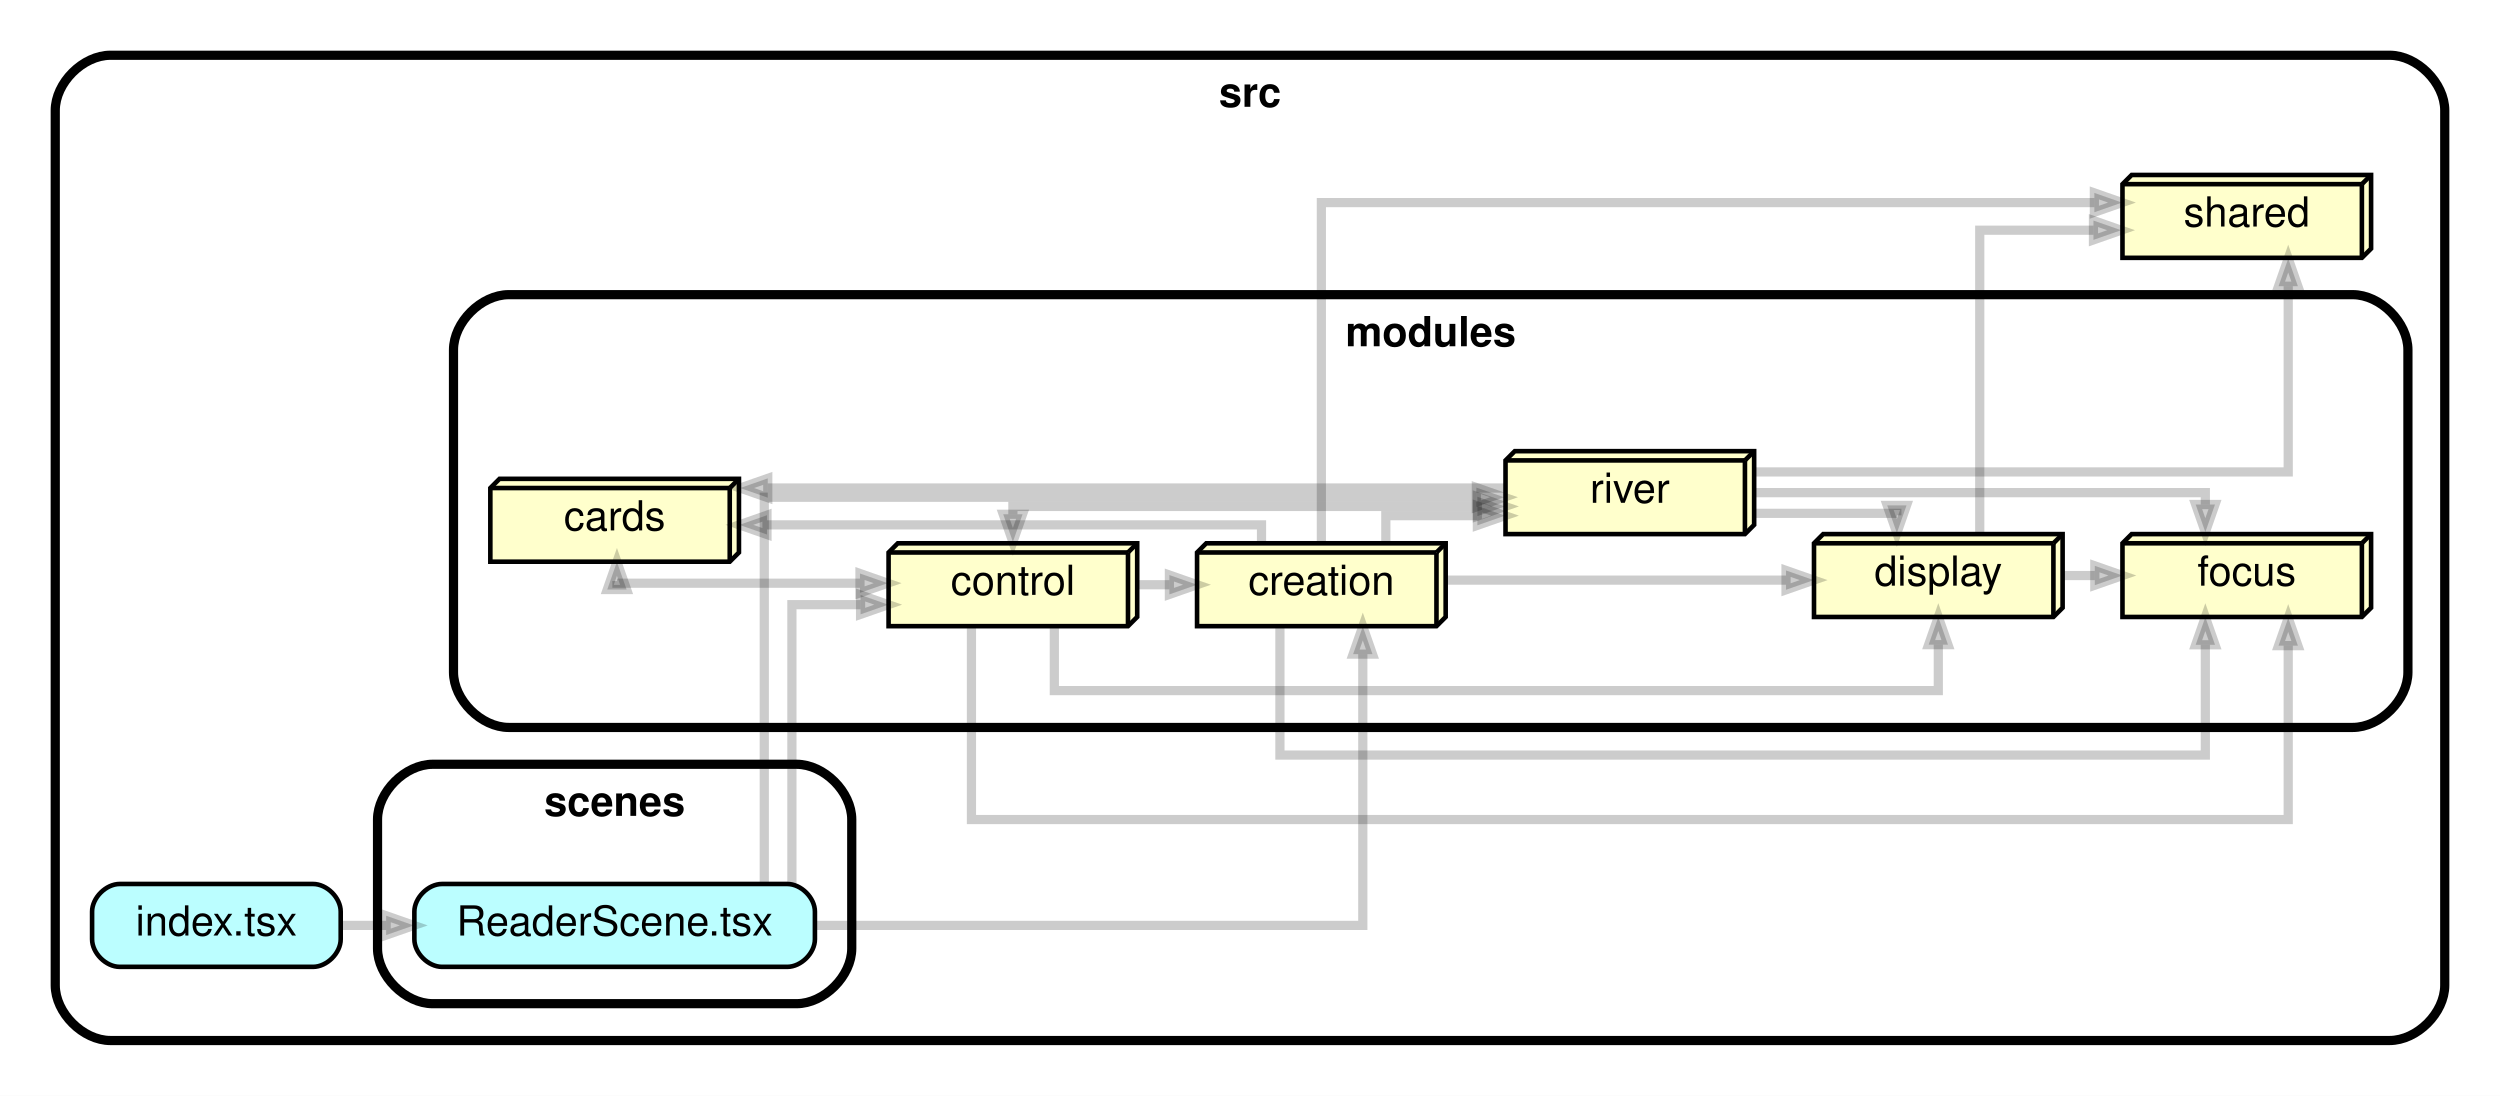
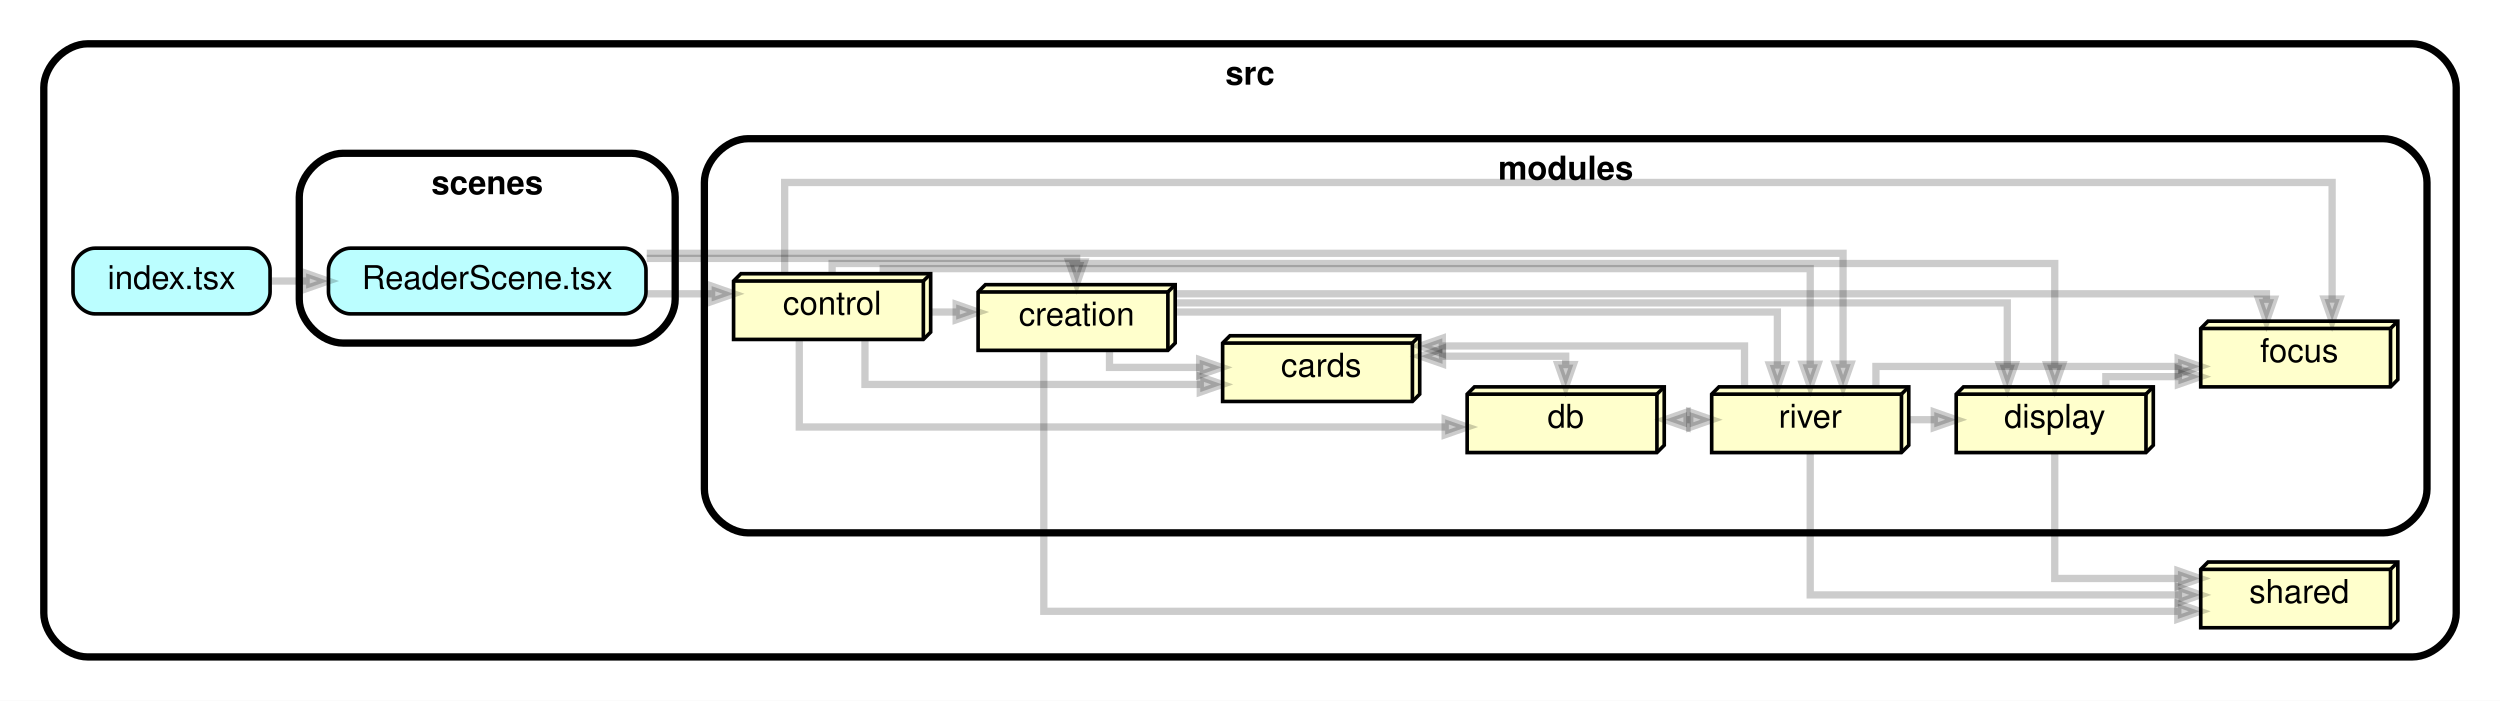
- <svg xmlns="http://www.w3.org/2000/svg" xmlns:xlink="http://www.w3.org/1999/xlink" width="543pt" height="238pt" viewBox="0.00 0.00 543.00 238.00">
-   <g id="graph0" class="graph" transform="scale(1 1) rotate(0) translate(4 234)">
-     <polygon fill="#ffffff" stroke="transparent" points="-4,4 -4,-234 539,-234 539,4 -4,4" />
+ <svg xmlns="http://www.w3.org/2000/svg" xmlns:xlink="http://www.w3.org/1999/xlink" width="685pt" height="192pt" viewBox="0.00 0.00 685.00 192.00">
+   <g id="graph0" class="graph" transform="scale(1 1) rotate(0) translate(4 188)">
+     <polygon fill="#ffffff" stroke="transparent" points="-4,4 -4,-188 681,-188 681,4 -4,4" />
    <g id="clust1" class="cluster">
-       <path fill="#ffffff" stroke="#000000" stroke-width="2" d="M20,-8C20,-8 515,-8 515,-8 521,-8 527,-14 527,-20 527,-20 527,-210 527,-210 527,-216 521,-222 515,-222 515,-222 20,-222 20,-222 14,-222 8,-216 8,-210 8,-210 8,-20 8,-20 8,-14 14,-8 20,-8" />
-       <text text-anchor="middle" x="267.5" y="-210.8" font-family="Helvetica,sans-Serif" font-weight="bold" font-size="9.00" fill="#000000">src</text>
+       <path fill="#ffffff" stroke="#000000" stroke-width="2" d="M20,-8C20,-8 657,-8 657,-8 663,-8 669,-14 669,-20 669,-20 669,-164 669,-164 669,-170 663,-176 657,-176 657,-176 20,-176 20,-176 14,-176 8,-170 8,-164 8,-164 8,-20 8,-20 8,-14 14,-8 20,-8" />
+       <text text-anchor="middle" x="338.5" y="-164.8" font-family="Helvetica,sans-Serif" font-weight="bold" font-size="9.00" fill="#000000">src</text>
    </g>
    <g id="clust2" class="cluster">
-       <path fill="#ffffff" stroke="#000000" stroke-width="2" d="M106.5,-76C106.5,-76 507,-76 507,-76 513,-76 519,-82 519,-88 519,-88 519,-158 519,-158 519,-164 513,-170 507,-170 507,-170 106.5,-170 106.5,-170 100.5,-170 94.5,-164 94.5,-158 94.5,-158 94.5,-88 94.5,-88 94.5,-82 100.5,-76 106.5,-76" />
-       <text text-anchor="middle" x="306.75" y="-158.8" font-family="Helvetica,sans-Serif" font-weight="bold" font-size="9.00" fill="#000000">modules</text>
+       <path fill="#ffffff" stroke="#000000" stroke-width="2" d="M201,-42C201,-42 649,-42 649,-42 655,-42 661,-48 661,-54 661,-54 661,-138 661,-138 661,-144 655,-150 649,-150 649,-150 201,-150 201,-150 195,-150 189,-144 189,-138 189,-138 189,-54 189,-54 189,-48 195,-42 201,-42" />
+       <text text-anchor="middle" x="425" y="-138.8" font-family="Helvetica,sans-Serif" font-weight="bold" font-size="9.00" fill="#000000">modules</text>
    </g>
    <g id="clust3" class="cluster">
-       <path fill="#ffffff" stroke="#000000" stroke-width="2" d="M90,-16C90,-16 169,-16 169,-16 175,-16 181,-22 181,-28 181,-28 181,-56 181,-56 181,-62 175,-68 169,-68 169,-68 90,-68 90,-68 84,-68 78,-62 78,-56 78,-56 78,-28 78,-28 78,-22 84,-16 90,-16" />
-       <text text-anchor="middle" x="129.5" y="-56.8" font-family="Helvetica,sans-Serif" font-weight="bold" font-size="9.00" fill="#000000">scenes</text>
+       <path fill="#ffffff" stroke="#000000" stroke-width="2" d="M90,-94C90,-94 169,-94 169,-94 175,-94 181,-100 181,-106 181,-106 181,-134 181,-134 181,-140 175,-146 169,-146 169,-146 90,-146 90,-146 84,-146 78,-140 78,-134 78,-134 78,-106 78,-106 78,-100 84,-94 90,-94" />
+       <text text-anchor="middle" x="129.5" y="-134.8" font-family="Helvetica,sans-Serif" font-weight="bold" font-size="9.00" fill="#000000">scenes</text>
    </g>
    <g id="node1" class="node">
      <g id="a_node1">
        <a xlink:href="src/index.tsx" xlink:title="index.tsx">
-           <path fill="#bbfeff" stroke="#000000" d="M64,-42C64,-42 22,-42 22,-42 19,-42 16,-39 16,-36 16,-36 16,-30 16,-30 16,-27 19,-24 22,-24 22,-24 64,-24 64,-24 67,-24 70,-27 70,-30 70,-30 70,-36 70,-36 70,-39 67,-42 64,-42" />
-           <text text-anchor="middle" x="43" y="-30.8" font-family="Helvetica,sans-Serif" font-size="9.00" fill="#000000">index.tsx</text>
+           <path fill="#bbfeff" stroke="#000000" d="M64,-120C64,-120 22,-120 22,-120 19,-120 16,-117 16,-114 16,-114 16,-108 16,-108 16,-105 19,-102 22,-102 22,-102 64,-102 64,-102 67,-102 70,-105 70,-108 70,-108 70,-114 70,-114 70,-117 67,-120 64,-120" />
+           <text text-anchor="middle" x="43" y="-108.8" font-family="Helvetica,sans-Serif" font-size="9.00" fill="#000000">index.tsx</text>
        </a>
      </g>
    </g>
    <g id="node2" class="node">
      <g id="a_node2">
        <a xlink:href="src/scenes/ReaderScene.tsx" xlink:title="ReaderScene.tsx">
-           <path fill="#bbfeff" stroke="#000000" d="M167,-42C167,-42 92,-42 92,-42 89,-42 86,-39 86,-36 86,-36 86,-30 86,-30 86,-27 89,-24 92,-24 92,-24 167,-24 167,-24 170,-24 173,-27 173,-30 173,-30 173,-36 173,-36 173,-39 170,-42 167,-42" />
-           <text text-anchor="middle" x="129.5" y="-30.8" font-family="Helvetica,sans-Serif" font-size="9.00" fill="#000000">ReaderScene.tsx</text>
+           <path fill="#bbfeff" stroke="#000000" d="M167,-120C167,-120 92,-120 92,-120 89,-120 86,-117 86,-114 86,-114 86,-108 86,-108 86,-105 89,-102 92,-102 92,-102 167,-102 167,-102 170,-102 173,-105 173,-108 173,-108 173,-114 173,-114 173,-117 170,-120 167,-120" />
+           <text text-anchor="middle" x="129.5" y="-108.8" font-family="Helvetica,sans-Serif" font-size="9.00" fill="#000000">ReaderScene.tsx</text>
        </a>
      </g>
    </g>
    <g id="edge1" class="edge">
-       <path fill="none" stroke="#000000" stroke-width="2" stroke-opacity="0.2" d="M70.369,-33C70.369,-33 79.87,-33 79.87,-33" />
-       <polygon fill="#000000" fill-opacity="0.2" stroke="#000000" stroke-width="2" stroke-opacity="0.2" points="79.87,-35.1 85.87,-33 79.87,-30.9 79.87,-35.1" />
-     </g>
-     <g id="node4" class="node">
-       <g id="a_node4">
+       <path fill="none" stroke="#000000" stroke-width="2" stroke-opacity="0.2" d="M70.369,-111C70.369,-111 79.87,-111 79.87,-111" />
+       <polygon fill="#000000" fill-opacity="0.2" stroke="#000000" stroke-width="2" stroke-opacity="0.2" points="79.87,-113.1 85.87,-111 79.87,-108.9 79.87,-113.1" />
+     </g>
+     <g id="node5" class="node">
+       <g id="a_node5">
        <a xlink:href="src/modules/control" xlink:title="control">
-           <polygon fill="#ffffcc" stroke="#000000" points="243,-116 191,-116 189,-114 189,-98 241,-98 243,-100 243,-116" />
-           <polyline fill="none" stroke="#000000" points="241,-114 189,-114 " />
-           <polyline fill="none" stroke="#000000" points="241,-114 241,-98 " />
-           <polyline fill="none" stroke="#000000" points="241,-114 243,-116 " />
-           <text text-anchor="middle" x="216" y="-104.8" font-family="Helvetica,sans-Serif" font-size="9.00" fill="#000000">control</text>
-         </a>
-       </g>
-     </g>
-     <g id="edge20" class="edge">
-       <path fill="none" stroke="#000000" stroke-width="2" stroke-opacity="0.2" d="M168,-42.108C168,-60.992 168,-102.667 168,-102.667 168,-102.667 182.914,-102.667 182.914,-102.667" />
-       <polygon fill="#000000" fill-opacity="0.2" stroke="#000000" stroke-width="2" stroke-opacity="0.2" points="182.914,-104.767 188.914,-102.667 182.914,-100.567 182.914,-104.767" />
-     </g>
-     <g id="node6" class="node">
-       <g id="a_node6">
-         <a xlink:href="src/modules/river" xlink:title="river">
-           <polygon fill="#ffffcc" stroke="#000000" points="377,-136 325,-136 323,-134 323,-118 375,-118 377,-120 377,-136" />
-           <polyline fill="none" stroke="#000000" points="375,-134 323,-134 " />
-           <polyline fill="none" stroke="#000000" points="375,-134 375,-118 " />
-           <polyline fill="none" stroke="#000000" points="375,-134 377,-136 " />
-           <text text-anchor="middle" x="350" y="-124.8" font-family="Helvetica,sans-Serif" font-size="9.00" fill="#000000">river</text>
-         </a>
-       </g>
-     </g>
-     <g id="edge22" class="edge">
-       <path fill="none" stroke="#000000" stroke-width="2" stroke-opacity="0.2" d="M162,-42.257C162,-65.781 162,-126 162,-126 162,-126 316.663,-126 316.663,-126" />
-       <polygon fill="#000000" fill-opacity="0.2" stroke="#000000" stroke-width="2" stroke-opacity="0.2" points="316.663,-128.1 322.663,-126 316.663,-123.9 316.663,-128.1" />
+           <polygon fill="#ffffcc" stroke="#000000" points="251,-113 199,-113 197,-111 197,-95 249,-95 251,-97 251,-113" />
+           <polyline fill="none" stroke="#000000" points="249,-111 197,-111 " />
+           <polyline fill="none" stroke="#000000" points="249,-111 249,-95 " />
+           <polyline fill="none" stroke="#000000" points="249,-111 251,-113 " />
+           <text text-anchor="middle" x="224" y="-101.8" font-family="Helvetica,sans-Serif" font-size="9.00" fill="#000000">control</text>
+         </a>
+       </g>
+     </g>
+     <g id="edge23" class="edge">
+       <path fill="none" stroke="#000000" stroke-width="2" stroke-opacity="0.2" d="M173.154,-107.5C173.154,-107.5 190.987,-107.5 190.987,-107.5" />
+       <polygon fill="#000000" fill-opacity="0.2" stroke="#000000" stroke-width="2" stroke-opacity="0.2" points="190.987,-109.6 196.987,-107.5 190.987,-105.4 190.987,-109.6" />
    </g>
    <g id="node7" class="node">
      <g id="a_node7">
+         <a xlink:href="src/modules/river" xlink:title="river">
+           <polygon fill="#ffffcc" stroke="#000000" points="519,-82 467,-82 465,-80 465,-64 517,-64 519,-66 519,-82" />
+           <polyline fill="none" stroke="#000000" points="517,-80 465,-80 " />
+           <polyline fill="none" stroke="#000000" points="517,-80 517,-64 " />
+           <polyline fill="none" stroke="#000000" points="517,-80 519,-82 " />
+           <text text-anchor="middle" x="492" y="-70.8" font-family="Helvetica,sans-Serif" font-size="9.00" fill="#000000">river</text>
+         </a>
+       </g>
+     </g>
+     <g id="edge25" class="edge">
+       <path fill="none" stroke="#000000" stroke-width="2" stroke-opacity="0.2" d="M173.208,-118.6C271.411,-118.6 501,-118.6 501,-118.6 501,-118.6 501,-88.228 501,-88.228" />
+       <polygon fill="#000000" fill-opacity="0.2" stroke="#000000" stroke-width="2" stroke-opacity="0.2" points="503.1,-88.228 501,-82.228 498.9,-88.228 503.1,-88.228" />
+     </g>
+     <g id="node8" class="node">
+       <g id="a_node8">
        <a xlink:href="src/modules/creation" xlink:title="creation">
-           <polygon fill="#ffffcc" stroke="#000000" points="310,-116 258,-116 256,-114 256,-98 308,-98 310,-100 310,-116" />
-           <polyline fill="none" stroke="#000000" points="308,-114 256,-114 " />
-           <polyline fill="none" stroke="#000000" points="308,-114 308,-98 " />
-           <polyline fill="none" stroke="#000000" points="308,-114 310,-116 " />
-           <text text-anchor="middle" x="283" y="-104.8" font-family="Helvetica,sans-Serif" font-size="9.00" fill="#000000">creation</text>
-         </a>
-       </g>
-     </g>
-     <g id="edge21" class="edge">
-       <path fill="none" stroke="#000000" stroke-width="2" stroke-opacity="0.2" d="M173.047,-33C221.181,-33 292,-33 292,-33 292,-33 292,-91.926 292,-91.926" />
-       <polygon fill="#000000" fill-opacity="0.2" stroke="#000000" stroke-width="2" stroke-opacity="0.2" points="289.9,-91.926 292,-97.926 294.1,-91.926 289.9,-91.926" />
+           <polygon fill="#ffffcc" stroke="#000000" points="318,-110 266,-110 264,-108 264,-92 316,-92 318,-94 318,-110" />
+           <polyline fill="none" stroke="#000000" points="316,-108 264,-108 " />
+           <polyline fill="none" stroke="#000000" points="316,-108 316,-92 " />
+           <polyline fill="none" stroke="#000000" points="316,-108 318,-110 " />
+           <text text-anchor="middle" x="291" y="-98.8" font-family="Helvetica,sans-Serif" font-size="9.00" fill="#000000">creation</text>
+         </a>
+       </g>
+     </g>
+     <g id="edge24" class="edge">
+       <path fill="none" stroke="#000000" stroke-width="2" stroke-opacity="0.2" d="M173.204,-117.2C221.033,-117.2 291,-117.2 291,-117.2 291,-117.2 291,-116.236 291,-116.236" />
+       <polygon fill="#000000" fill-opacity="0.2" stroke="#000000" stroke-width="2" stroke-opacity="0.2" points="293.1,-116.236 291,-110.236 288.9,-116.236 293.1,-116.236" />
    </g>
    <g id="node3" class="node">
      <g id="a_node3">
        <a xlink:href="src/modules/cards" xlink:title="cards">
-           <polygon fill="#ffffcc" stroke="#000000" points="156.5,-130 104.5,-130 102.5,-128 102.5,-112 154.5,-112 156.5,-114 156.5,-130" />
-           <polyline fill="none" stroke="#000000" points="154.5,-128 102.5,-128 " />
-           <polyline fill="none" stroke="#000000" points="154.5,-128 154.5,-112 " />
-           <polyline fill="none" stroke="#000000" points="154.5,-128 156.5,-130 " />
-           <text text-anchor="middle" x="129.5" y="-118.8" font-family="Helvetica,sans-Serif" font-size="9.00" fill="#000000">cards</text>
+           <polygon fill="#ffffcc" stroke="#000000" points="385,-96 333,-96 331,-94 331,-78 383,-78 385,-80 385,-96" />
+           <polyline fill="none" stroke="#000000" points="383,-94 331,-94 " />
+           <polyline fill="none" stroke="#000000" points="383,-94 383,-78 " />
+           <polyline fill="none" stroke="#000000" points="383,-94 385,-96 " />
+           <text text-anchor="middle" x="358" y="-84.8" font-family="Helvetica,sans-Serif" font-size="9.00" fill="#000000">cards</text>
+         </a>
+       </g>
+     </g>
+     <g id="node4" class="node">
+       <g id="a_node4">
+         <a xlink:href="src/modules/db" xlink:title="db">
+           <polygon fill="#ffffcc" stroke="#000000" points="452,-82 400,-82 398,-80 398,-64 450,-64 452,-66 452,-82" />
+           <polyline fill="none" stroke="#000000" points="450,-80 398,-80 " />
+           <polyline fill="none" stroke="#000000" points="450,-80 450,-64 " />
+           <polyline fill="none" stroke="#000000" points="450,-80 452,-82 " />
+           <text text-anchor="middle" x="425" y="-70.8" font-family="Helvetica,sans-Serif" font-size="9.00" fill="#000000">db</text>
        </a>
      </g>
    </g>
    <g id="edge2" class="edge">
-       <path fill="none" stroke="#000000" stroke-width="2" stroke-opacity="0.2" d="M130,-107.796C130,-107.796 130,-107.333 130,-107.333 130,-107.333 182.789,-107.333 182.789,-107.333" />
-       <polygon fill="#000000" fill-opacity="0.2" stroke="#000000" stroke-width="2" stroke-opacity="0.2" points="127.9,-105.96 130,-111.96 132.1,-105.96 127.9,-105.96" />
-       <polygon fill="#000000" fill-opacity="0.2" stroke="#000000" stroke-width="2" stroke-opacity="0.2" points="182.789,-109.433 188.789,-107.333 182.789,-105.233 182.789,-109.433" />
-     </g>
-     <g id="node5" class="node">
-       <g id="a_node5">
+       <path fill="none" stroke="#000000" stroke-width="2" stroke-opacity="0.2" d="M391.252,-90.4C391.252,-90.4 425,-90.4 425,-90.4 425,-90.4 425,-88.108 425,-88.108" />
+       <polygon fill="#000000" fill-opacity="0.2" stroke="#000000" stroke-width="2" stroke-opacity="0.2" points="391.252,-88.3 385.252,-90.4 391.251,-92.5 391.252,-88.3" />
+       <polygon fill="#000000" fill-opacity="0.2" stroke="#000000" stroke-width="2" stroke-opacity="0.2" points="427.1,-88.108 425,-82.108 422.9,-88.108 427.1,-88.108" />
+     </g>
+     <g id="edge15" class="edge">
+       <path fill="none" stroke="#000000" stroke-width="2" stroke-opacity="0.2" d="M458.252,-73C458.252,-73 458.99,-73 458.99,-73" />
+       <polygon fill="#000000" fill-opacity="0.2" stroke="#000000" stroke-width="2" stroke-opacity="0.2" points="458.99,-75.1 464.99,-73 458.99,-70.9 458.99,-75.1" />
+       <polygon fill="#000000" fill-opacity="0.2" stroke="#000000" stroke-width="2" stroke-opacity="0.2" points="458.252,-70.9 452.252,-73 458.251,-75.1 458.252,-70.9" />
+     </g>
+     <g id="edge3" class="edge">
+       <path fill="none" stroke="#000000" stroke-width="2" stroke-opacity="0.2" d="M233,-94.829C233,-89.047 233,-82.667 233,-82.667 233,-82.667 324.877,-82.667 324.877,-82.667" />
+       <polygon fill="#000000" fill-opacity="0.2" stroke="#000000" stroke-width="2" stroke-opacity="0.2" points="324.877,-84.767 330.877,-82.667 324.877,-80.567 324.877,-84.767" />
+     </g>
+     <g id="edge4" class="edge">
+       <path fill="none" stroke="#000000" stroke-width="2" stroke-opacity="0.2" d="M215,-94.983C215,-85.212 215,-71 215,-71 215,-71 391.976,-71 391.976,-71" />
+       <polygon fill="#000000" fill-opacity="0.2" stroke="#000000" stroke-width="2" stroke-opacity="0.2" points="391.976,-73.1 397.976,-71 391.976,-68.9 391.976,-73.1" />
+     </g>
+     <g id="node6" class="node">
+       <g id="a_node6">
        <a xlink:href="src/modules/display" xlink:title="display">
-           <polygon fill="#ffffcc" stroke="#000000" points="444,-118 392,-118 390,-116 390,-100 442,-100 444,-102 444,-118" />
-           <polyline fill="none" stroke="#000000" points="442,-116 390,-116 " />
-           <polyline fill="none" stroke="#000000" points="442,-116 442,-100 " />
-           <polyline fill="none" stroke="#000000" points="442,-116 444,-118 " />
-           <text text-anchor="middle" x="417" y="-106.8" font-family="Helvetica,sans-Serif" font-size="9.00" fill="#000000">display</text>
-         </a>
-       </g>
-     </g>
-     <g id="edge4" class="edge">
-       <path fill="none" stroke="#000000" stroke-width="2" stroke-opacity="0.2" d="M225,-97.91C225,-91.481 225,-84 225,-84 225,-84 417,-84 417,-84 417,-84 417,-93.974 417,-93.974" />
-       <polygon fill="#000000" fill-opacity="0.2" stroke="#000000" stroke-width="2" stroke-opacity="0.2" points="414.9,-93.974 417,-99.974 419.1,-93.975 414.9,-93.974" />
+           <polygon fill="#ffffcc" stroke="#000000" points="586,-82 534,-82 532,-80 532,-64 584,-64 586,-66 586,-82" />
+           <polyline fill="none" stroke="#000000" points="584,-80 532,-80 " />
+           <polyline fill="none" stroke="#000000" points="584,-80 584,-64 " />
+           <polyline fill="none" stroke="#000000" points="584,-80 586,-82 " />
+           <text text-anchor="middle" x="559" y="-70.8" font-family="Helvetica,sans-Serif" font-size="9.00" fill="#000000">display</text>
+         </a>
+       </g>
    </g>
    <g id="edge5" class="edge">
-       <path fill="none" stroke="#000000" stroke-width="2" stroke-opacity="0.2" d="M216,-122.296C216,-122.296 216,-124 216,-124 216,-124 316.883,-124 316.883,-124" />
-       <polygon fill="#000000" fill-opacity="0.2" stroke="#000000" stroke-width="2" stroke-opacity="0.2" points="218.1,-122.296 216,-116.296 213.9,-122.296 218.1,-122.296" />
-       <polygon fill="#000000" fill-opacity="0.2" stroke="#000000" stroke-width="2" stroke-opacity="0.2" points="316.883,-126.1 322.883,-124 316.883,-121.9 316.883,-126.1" />
+       <path fill="none" stroke="#000000" stroke-width="2" stroke-opacity="0.2" d="M224,-113.063C224,-114.648 224,-115.8 224,-115.8 224,-115.8 559,-115.8 559,-115.8 559,-115.8 559,-88.077 559,-88.077" />
+       <polygon fill="#000000" fill-opacity="0.2" stroke="#000000" stroke-width="2" stroke-opacity="0.2" points="561.1,-88.077 559,-82.077 556.9,-88.077 561.1,-88.077" />
    </g>
    <g id="edge6" class="edge">
-       <path fill="none" stroke="#000000" stroke-width="2" stroke-opacity="0.2" d="M243.251,-107C243.251,-107 249.99,-107 249.99,-107" />
-       <polygon fill="#000000" fill-opacity="0.2" stroke="#000000" stroke-width="2" stroke-opacity="0.2" points="249.99,-109.1 255.99,-107 249.99,-104.9 249.99,-109.1" />
-     </g>
-     <g id="node8" class="node">
-       <g id="a_node8">
-         <a xlink:href="src/modules/focus" xlink:title="focus">
-           <polygon fill="#ffffcc" stroke="#000000" points="511,-118 459,-118 457,-116 457,-100 509,-100 511,-102 511,-118" />
-           <polyline fill="none" stroke="#000000" points="509,-116 457,-116 " />
-           <polyline fill="none" stroke="#000000" points="509,-116 509,-100 " />
-           <polyline fill="none" stroke="#000000" points="509,-116 511,-118 " />
-           <text text-anchor="middle" x="484" y="-106.8" font-family="Helvetica,sans-Serif" font-size="9.00" fill="#000000">focus</text>
-         </a>
-       </g>
+       <path fill="none" stroke="#000000" stroke-width="2" stroke-opacity="0.2" d="M238,-113.125C238,-113.902 238,-114.4 238,-114.4 238,-114.4 492,-114.4 492,-114.4 492,-114.4 492,-88.188 492,-88.188" />
+       <polygon fill="#000000" fill-opacity="0.2" stroke="#000000" stroke-width="2" stroke-opacity="0.2" points="494.1,-88.188 492,-82.188 489.9,-88.188 494.1,-88.188" />
    </g>
    <g id="edge7" class="edge">
-       <path fill="none" stroke="#000000" stroke-width="2" stroke-opacity="0.2" d="M207,-97.646C207,-82.922 207,-56 207,-56 207,-56 493,-56 493,-56 493,-56 493,-93.768 493,-93.768" />
-       <polygon fill="#000000" fill-opacity="0.2" stroke="#000000" stroke-width="2" stroke-opacity="0.2" points="490.9,-93.768 493,-99.768 495.1,-93.768 490.9,-93.768" />
-     </g>
-     <g id="edge14" class="edge">
-       <path fill="none" stroke="#000000" stroke-width="2" stroke-opacity="0.2" d="M444.252,-109C444.252,-109 450.99,-109 450.99,-109" />
-       <polygon fill="#000000" fill-opacity="0.2" stroke="#000000" stroke-width="2" stroke-opacity="0.2" points="450.99,-111.1 456.99,-109 450.99,-106.9 450.99,-111.1" />
+       <path fill="none" stroke="#000000" stroke-width="2" stroke-opacity="0.2" d="M251.251,-102.5C251.251,-102.5 257.99,-102.5 257.99,-102.5" />
+       <polygon fill="#000000" fill-opacity="0.2" stroke="#000000" stroke-width="2" stroke-opacity="0.2" points="257.99,-104.6 263.99,-102.5 257.99,-100.4 257.99,-104.6" />
    </g>
    <g id="node9" class="node">
      <g id="a_node9">
+         <a xlink:href="src/modules/focus" xlink:title="focus">
+           <polygon fill="#ffffcc" stroke="#000000" points="653,-100 601,-100 599,-98 599,-82 651,-82 653,-84 653,-100" />
+           <polyline fill="none" stroke="#000000" points="651,-98 599,-98 " />
+           <polyline fill="none" stroke="#000000" points="651,-98 651,-82 " />
+           <polyline fill="none" stroke="#000000" points="651,-98 653,-100 " />
+           <text text-anchor="middle" x="626" y="-88.8" font-family="Helvetica,sans-Serif" font-size="9.00" fill="#000000">focus</text>
+         </a>
+       </g>
+     </g>
+     <g id="edge8" class="edge">
+       <path fill="none" stroke="#000000" stroke-width="2" stroke-opacity="0.2" d="M211,-113.291C211,-123.357 211,-138 211,-138 211,-138 635,-138 635,-138 635,-138 635,-106.062 635,-106.062" />
+       <polygon fill="#000000" fill-opacity="0.2" stroke="#000000" stroke-width="2" stroke-opacity="0.2" points="637.1,-106.062 635,-100.062 632.9,-106.062 637.1,-106.062" />
+     </g>
+     <g id="edge17" class="edge">
+       <path fill="none" stroke="#000000" stroke-width="2" stroke-opacity="0.2" d="M573,-82.063C573,-83.648 573,-84.8 573,-84.8 573,-84.8 592.879,-84.8 592.879,-84.8" />
+       <polygon fill="#000000" fill-opacity="0.2" stroke="#000000" stroke-width="2" stroke-opacity="0.2" points="592.879,-86.9 598.879,-84.8 592.879,-82.7 592.879,-86.9" />
+     </g>
+     <g id="node10" class="node">
+       <g id="a_node10">
        <a xlink:href="src/shared" xlink:title="shared">
-           <polygon fill="#ffffcc" stroke="#000000" points="511,-196 459,-196 457,-194 457,-178 509,-178 511,-180 511,-196" />
-           <polyline fill="none" stroke="#000000" points="509,-194 457,-194 " />
-           <polyline fill="none" stroke="#000000" points="509,-194 509,-178 " />
-           <polyline fill="none" stroke="#000000" points="509,-194 511,-196 " />
-           <text text-anchor="middle" x="484" y="-184.8" font-family="Helvetica,sans-Serif" font-size="9.00" fill="#000000">shared</text>
-         </a>
-       </g>
+           <polygon fill="#ffffcc" stroke="#000000" points="653,-34 601,-34 599,-32 599,-16 651,-16 653,-18 653,-34" />
+           <polyline fill="none" stroke="#000000" points="651,-32 599,-32 " />
+           <polyline fill="none" stroke="#000000" points="651,-32 651,-16 " />
+           <polyline fill="none" stroke="#000000" points="651,-32 653,-34 " />
+           <text text-anchor="middle" x="626" y="-22.8" font-family="Helvetica,sans-Serif" font-size="9.00" fill="#000000">shared</text>
+         </a>
+       </g>
+     </g>
+     <g id="edge16" class="edge">
+       <path fill="none" stroke="#000000" stroke-width="2" stroke-opacity="0.2" d="M559,-63.775C559,-51.006 559,-29.5 559,-29.5 559,-29.5 592.749,-29.5 592.749,-29.5" />
+       <polygon fill="#000000" fill-opacity="0.2" stroke="#000000" stroke-width="2" stroke-opacity="0.2" points="592.749,-31.6 598.749,-29.5 592.749,-27.4 592.749,-31.6" />
+     </g>
+     <g id="edge18" class="edge">
+       <path fill="none" stroke="#000000" stroke-width="2" stroke-opacity="0.2" d="M474,-82.154C474,-87.499 474,-93.2 474,-93.2 474,-93.2 391.197,-93.2 391.197,-93.2" />
+       <polygon fill="#000000" fill-opacity="0.2" stroke="#000000" stroke-width="2" stroke-opacity="0.2" points="391.197,-91.1 385.197,-93.2 391.197,-95.3 391.197,-91.1" />
+     </g>
+     <g id="edge19" class="edge">
+       <path fill="none" stroke="#000000" stroke-width="2" stroke-opacity="0.2" d="M519.251,-73C519.251,-73 525.99,-73 525.99,-73" />
+       <polygon fill="#000000" fill-opacity="0.2" stroke="#000000" stroke-width="2" stroke-opacity="0.2" points="525.99,-75.1 531.99,-73 525.99,-70.9 525.99,-75.1" />
+     </g>
+     <g id="edge20" class="edge">
+       <path fill="none" stroke="#000000" stroke-width="2" stroke-opacity="0.2" d="M510,-82.329C510,-85.19 510,-87.6 510,-87.6 510,-87.6 592.803,-87.6 592.803,-87.6" />
+       <polygon fill="#000000" fill-opacity="0.2" stroke="#000000" stroke-width="2" stroke-opacity="0.2" points="592.803,-89.7 598.803,-87.6 592.803,-85.5 592.803,-89.7" />
+     </g>
+     <g id="edge21" class="edge">
+       <path fill="none" stroke="#000000" stroke-width="2" stroke-opacity="0.2" d="M492,-63.745C492,-49.797 492,-25 492,-25 492,-25 592.883,-25 592.883,-25" />
+       <polygon fill="#000000" fill-opacity="0.2" stroke="#000000" stroke-width="2" stroke-opacity="0.2" points="592.883,-27.1 598.883,-25 592.883,-22.9 592.883,-27.1" />
+     </g>
+     <g id="edge9" class="edge">
+       <path fill="none" stroke="#000000" stroke-width="2" stroke-opacity="0.2" d="M300,-91.96C300,-89.419 300,-87.333 300,-87.333 300,-87.333 324.698,-87.333 324.698,-87.333" />
+       <polygon fill="#000000" fill-opacity="0.2" stroke="#000000" stroke-width="2" stroke-opacity="0.2" points="324.698,-89.433 330.698,-87.333 324.698,-85.233 324.698,-89.433" />
+     </g>
+     <g id="edge10" class="edge">
+       <path fill="none" stroke="#000000" stroke-width="2" stroke-opacity="0.2" d="M318.289,-105C384.072,-105 546,-105 546,-105 546,-105 546,-88.084 546,-88.084" />
+       <polygon fill="#000000" fill-opacity="0.2" stroke="#000000" stroke-width="2" stroke-opacity="0.2" points="548.1,-88.084 546,-82.084 543.9,-88.084 548.1,-88.084" />
+     </g>
+     <g id="edge12" class="edge">
+       <path fill="none" stroke="#000000" stroke-width="2" stroke-opacity="0.2" d="M318.102,-102.5C371.027,-102.5 483,-102.5 483,-102.5 483,-102.5 483,-88.011 483,-88.011" />
+       <polygon fill="#000000" fill-opacity="0.2" stroke="#000000" stroke-width="2" stroke-opacity="0.2" points="485.1,-88.011 483,-82.011 480.9,-88.011 485.1,-88.011" />
+     </g>
+     <g id="edge11" class="edge">
+       <path fill="none" stroke="#000000" stroke-width="2" stroke-opacity="0.2" d="M318.234,-107.5C396.585,-107.5 617,-107.5 617,-107.5 617,-107.5 617,-106.022 617,-106.022" />
+       <polygon fill="#000000" fill-opacity="0.2" stroke="#000000" stroke-width="2" stroke-opacity="0.2" points="619.1,-106.022 617,-100.022 614.9,-106.022 619.1,-106.022" />
    </g>
    <g id="edge13" class="edge">
-       <path fill="none" stroke="#000000" stroke-width="2" stroke-opacity="0.2" d="M426,-118.197C426,-138.224 426,-184 426,-184 426,-184 450.698,-184 450.698,-184" />
-       <polygon fill="#000000" fill-opacity="0.2" stroke="#000000" stroke-width="2" stroke-opacity="0.2" points="450.698,-186.1 456.698,-184 450.698,-181.9 450.698,-186.1" />
-     </g>
-     <g id="edge15" class="edge">
-       <path fill="none" stroke="#000000" stroke-width="2" stroke-opacity="0.2" d="M322.962,-128C322.962,-128 162.759,-128 162.759,-128" />
-       <polygon fill="#000000" fill-opacity="0.2" stroke="#000000" stroke-width="2" stroke-opacity="0.2" points="162.759,-125.9 156.759,-128 162.759,-130.1 162.759,-125.9" />
-     </g>
-     <g id="edge16" class="edge">
-       <path fill="none" stroke="#000000" stroke-width="2" stroke-opacity="0.2" d="M377.302,-122.5C392.345,-122.5 408,-122.5 408,-122.5 408,-122.5 408,-122.073 408,-122.073" />
-       <polygon fill="#000000" fill-opacity="0.2" stroke="#000000" stroke-width="2" stroke-opacity="0.2" points="410.1,-124.228 408,-118.228 405.9,-124.229 410.1,-124.228" />
-     </g>
-     <g id="edge17" class="edge">
-       <path fill="none" stroke="#000000" stroke-width="2" stroke-opacity="0.2" d="M377.123,-127C413.887,-127 475,-127 475,-127 475,-127 475,-124.422 475,-124.422" />
-       <polygon fill="#000000" fill-opacity="0.2" stroke="#000000" stroke-width="2" stroke-opacity="0.2" points="477.1,-124.422 475,-118.422 472.9,-124.422 477.1,-124.422" />
-     </g>
-     <g id="edge18" class="edge">
-       <path fill="none" stroke="#000000" stroke-width="2" stroke-opacity="0.2" d="M377.234,-131.5C418.724,-131.5 493,-131.5 493,-131.5 493,-131.5 493,-171.835 493,-171.835" />
-       <polygon fill="#000000" fill-opacity="0.2" stroke="#000000" stroke-width="2" stroke-opacity="0.2" points="490.9,-171.835 493,-177.835 495.1,-171.835 490.9,-171.835" />
-     </g>
-     <g id="edge8" class="edge">
-       <path fill="none" stroke="#000000" stroke-width="2" stroke-opacity="0.2" d="M270,-116.17C270,-118.321 270,-120 270,-120 270,-120 162.59,-120 162.59,-120" />
-       <polygon fill="#000000" fill-opacity="0.2" stroke="#000000" stroke-width="2" stroke-opacity="0.2" points="162.59,-117.9 156.59,-120 162.59,-122.1 162.59,-117.9" />
-     </g>
-     <g id="edge9" class="edge">
-       <path fill="none" stroke="#000000" stroke-width="2" stroke-opacity="0.2" d="M310.117,-108C310.117,-108 383.923,-108 383.923,-108" />
-       <polygon fill="#000000" fill-opacity="0.2" stroke="#000000" stroke-width="2" stroke-opacity="0.2" points="383.923,-110.1 389.923,-108 383.923,-105.9 383.923,-110.1" />
-     </g>
-     <g id="edge11" class="edge">
-       <path fill="none" stroke="#000000" stroke-width="2" stroke-opacity="0.2" d="M297,-116.243C297,-119.33 297,-122 297,-122 297,-122 316.879,-122 316.879,-122" />
-       <polygon fill="#000000" fill-opacity="0.2" stroke="#000000" stroke-width="2" stroke-opacity="0.2" points="316.879,-124.1 322.879,-122 316.879,-119.9 316.879,-124.1" />
-     </g>
-     <g id="edge10" class="edge">
-       <path fill="none" stroke="#000000" stroke-width="2" stroke-opacity="0.2" d="M274,-97.663C274,-86.702 274,-70 274,-70 274,-70 475,-70 475,-70 475,-70 475,-93.955 475,-93.955" />
-       <polygon fill="#000000" fill-opacity="0.2" stroke="#000000" stroke-width="2" stroke-opacity="0.2" points="472.9,-93.955 475,-99.955 477.1,-93.955 472.9,-93.955" />
-     </g>
-     <g id="edge12" class="edge">
-       <path fill="none" stroke="#000000" stroke-width="2" stroke-opacity="0.2" d="M283,-116.2C283,-137.81 283,-190 283,-190 283,-190 450.892,-190 450.892,-190" />
-       <polygon fill="#000000" fill-opacity="0.2" stroke="#000000" stroke-width="2" stroke-opacity="0.2" points="450.892,-192.1 456.892,-190 450.892,-187.9 450.892,-192.1" />
+       <path fill="none" stroke="#000000" stroke-width="2" stroke-opacity="0.2" d="M282,-91.766C282,-70.621 282,-20.5 282,-20.5 282,-20.5 592.719,-20.5 592.719,-20.5" />
+       <polygon fill="#000000" fill-opacity="0.2" stroke="#000000" stroke-width="2" stroke-opacity="0.2" points="592.719,-22.6 598.719,-20.5 592.719,-18.4 592.719,-22.6" />
    </g>
  </g>
</svg>
